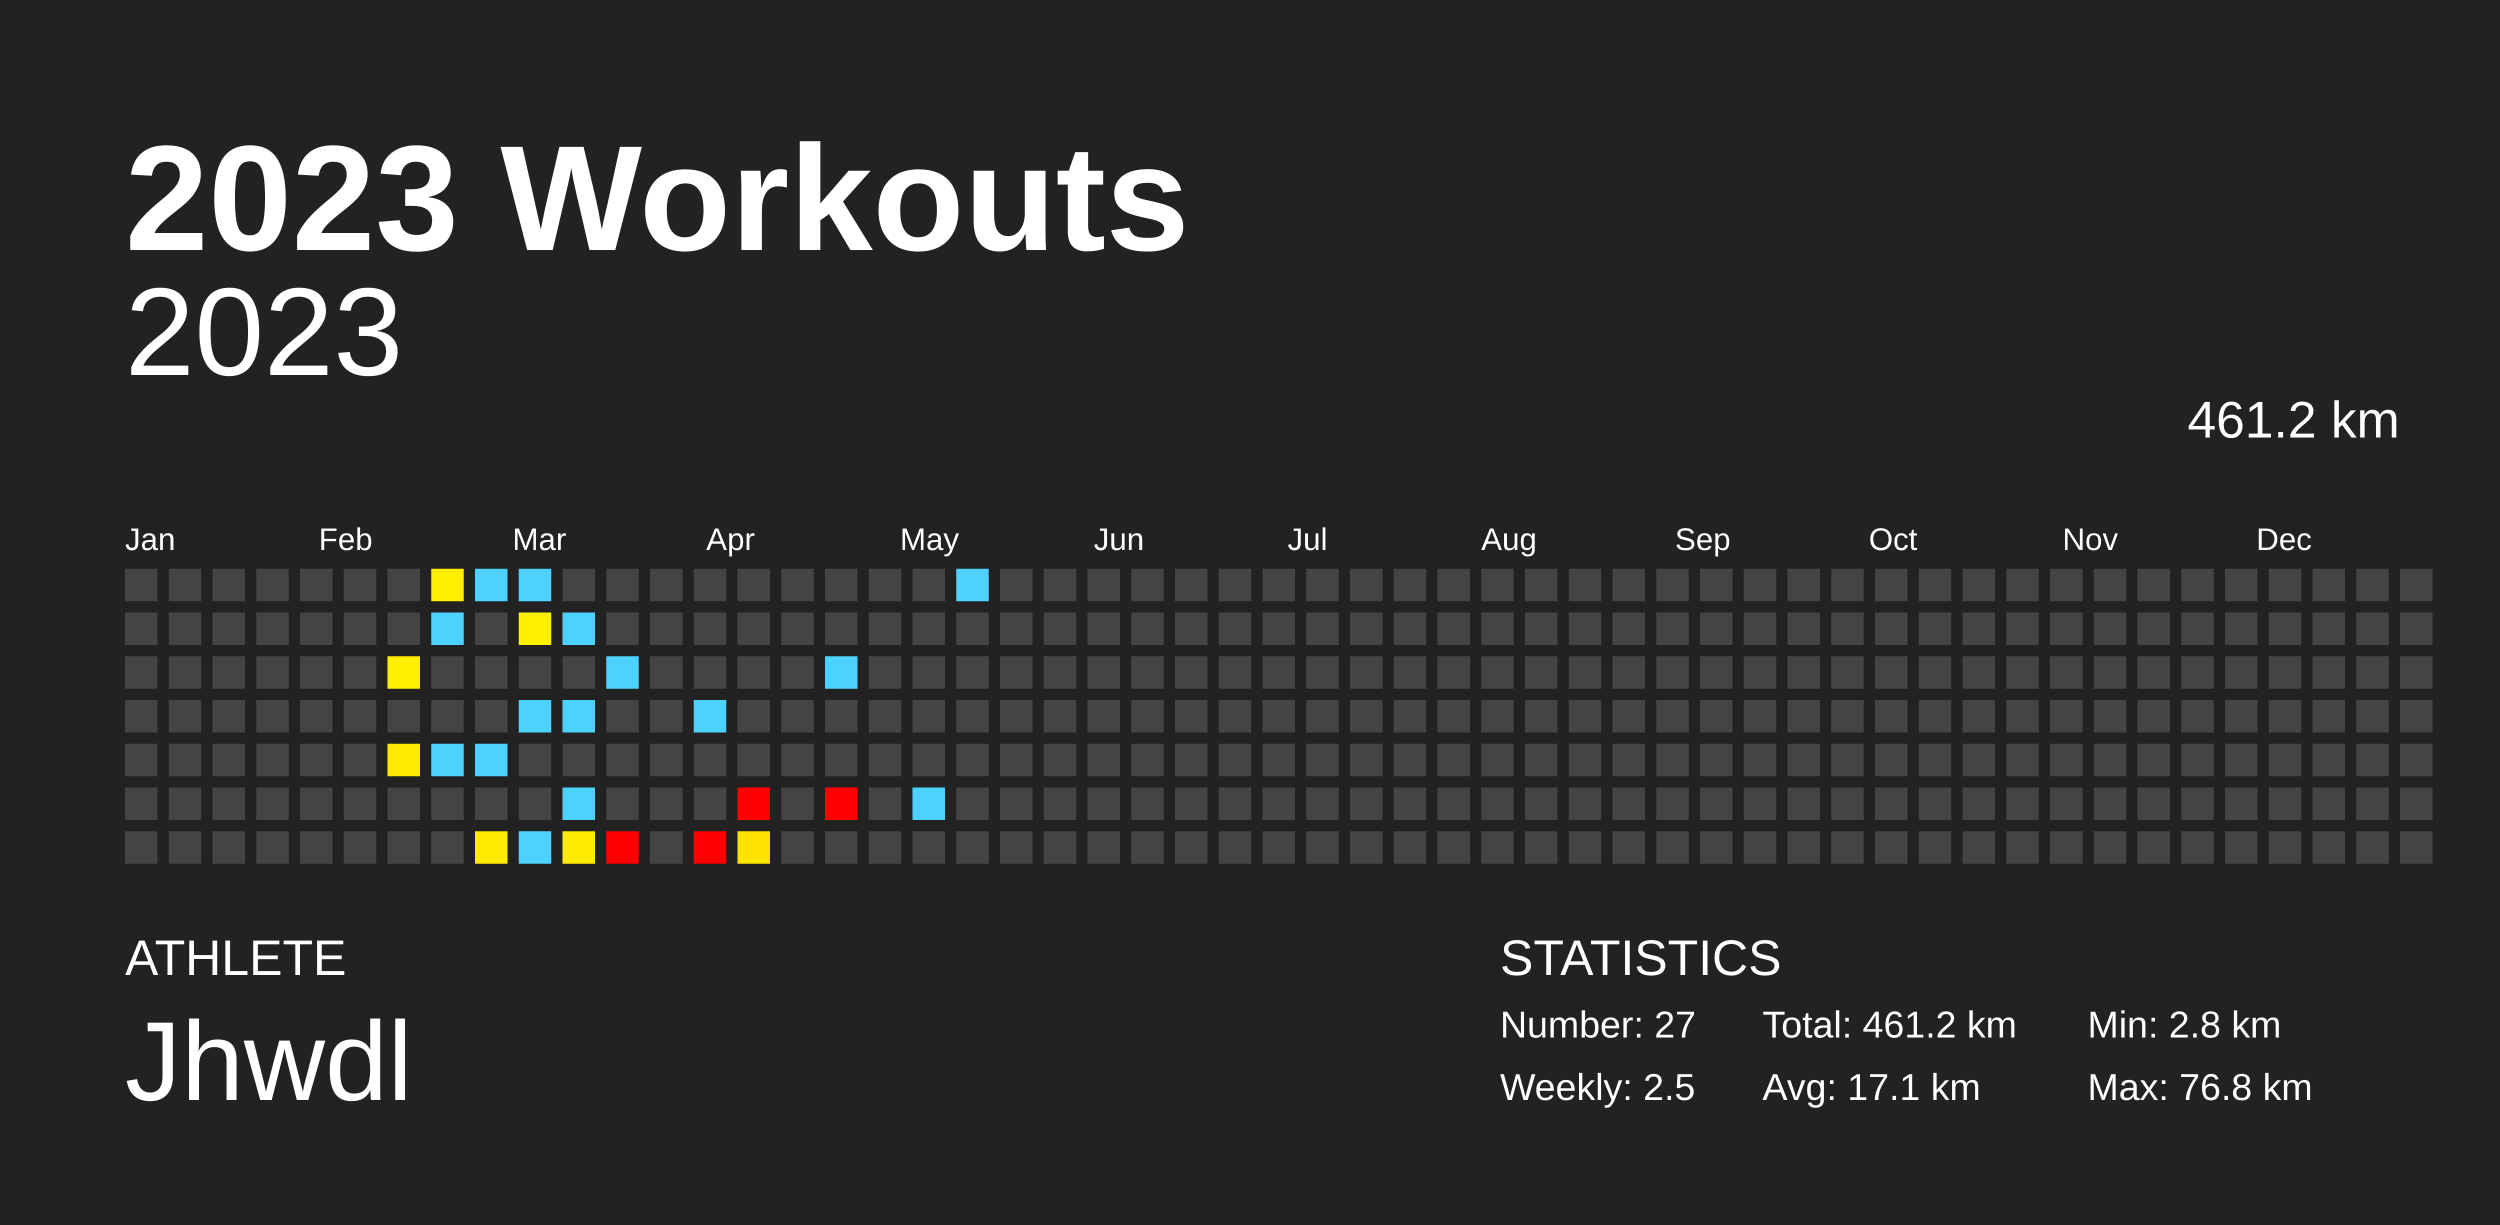
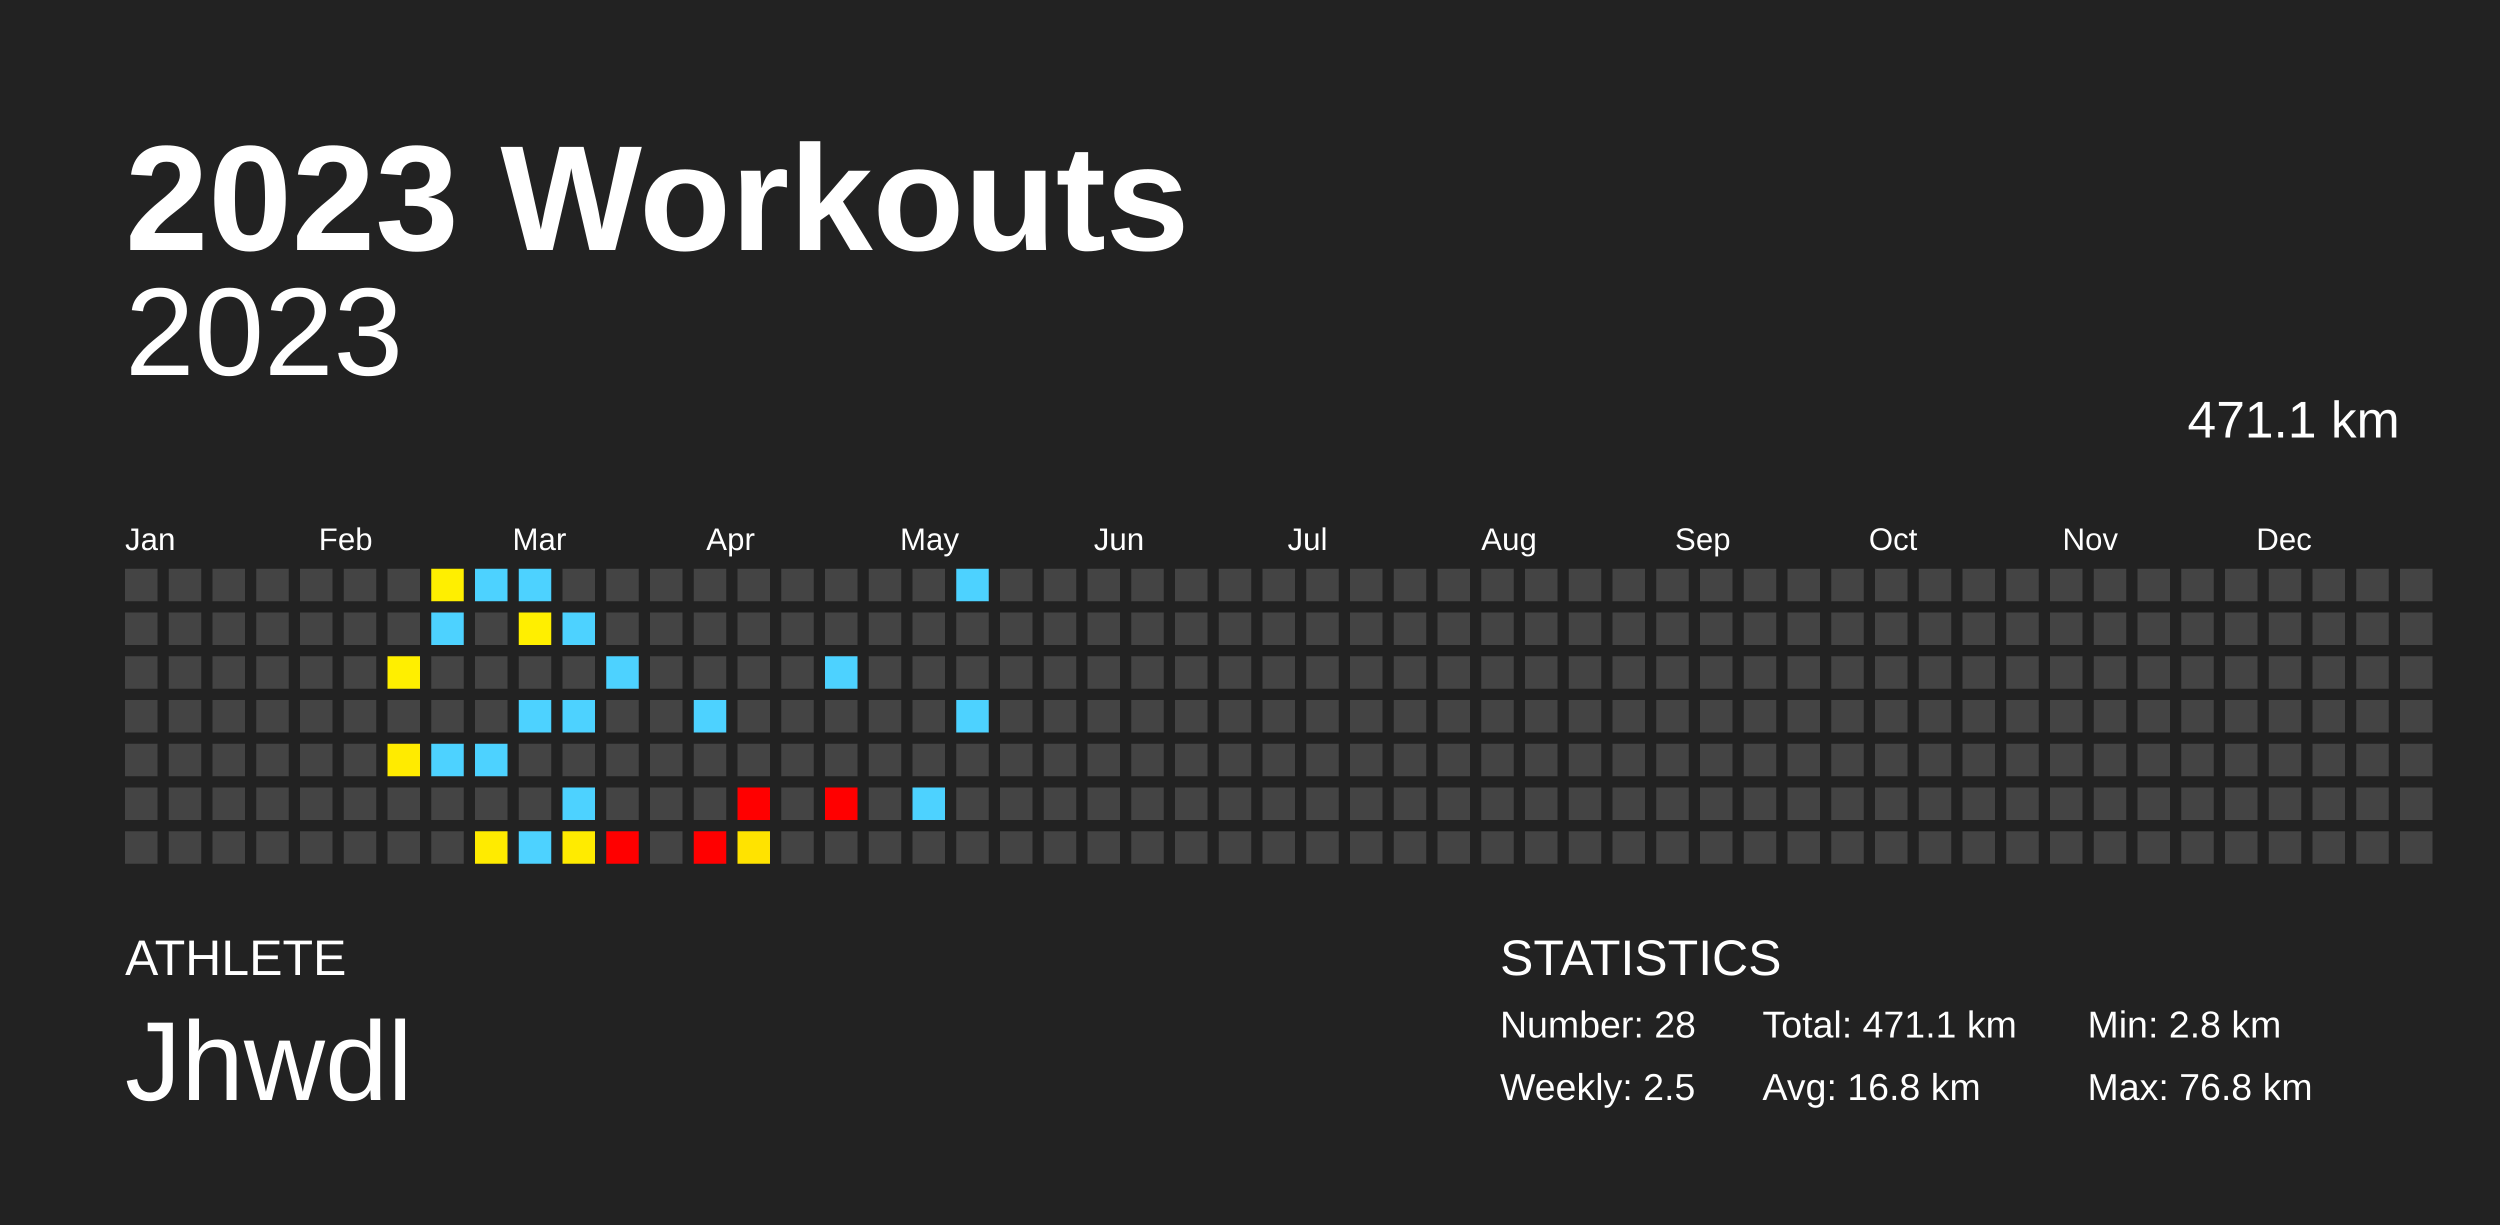
<svg xmlns="http://www.w3.org/2000/svg" baseProfile="full" height="98mm" version="1.1" viewBox="0,0,200,98" width="200mm">
  <defs />
  <rect fill="#222222" height="98" width="200" x="0" y="0" />
  <text fill="#FFFFFF" style="font-size:12px; font-family:Arial; font-weight:bold;" x="10" y="20">2023 Workouts</text>
  <text fill="#FFFFFF" style="font-size:4px; font-family:Arial" x="10" y="78">ATHLETE</text>
  <text fill="#FFFFFF" style="font-size:9px; font-family:Arial" x="10" y="88">Jhwdl</text>
  <text fill="#FFFFFF" style="font-size:4px; font-family:Arial" x="120" y="78">STATISTICS</text>
-   <text fill="#FFFFFF" style="font-size:3px; font-family:Arial" x="120" y="83">Number: 27</text>
+   <text fill="#FFFFFF" style="font-size:3px; font-family:Arial" x="120" y="83">Number: 28</text>
  <text fill="#FFFFFF" style="font-size:3px; font-family:Arial" x="120" y="88">Weekly: 2.5</text>
-   <text fill="#FFFFFF" style="font-size:3px; font-family:Arial" x="141" y="83">Total: 461.2 km</text>
-   <text fill="#FFFFFF" style="font-size:3px; font-family:Arial" x="141" y="88">Avg: 17.1 km</text>
+   <text fill="#FFFFFF" style="font-size:3px; font-family:Arial" x="141" y="83">Total: 471.1 km</text>
+   <text fill="#FFFFFF" style="font-size:3px; font-family:Arial" x="141" y="88">Avg: 16.8 km</text>
  <text fill="#FFFFFF" style="font-size:3px; font-family:Arial" x="167" y="83">Min: 2.8 km</text>
  <text fill="#FFFFFF" style="font-size:3px; font-family:Arial" x="167" y="88">Max: 76.8 km</text>
  <text alignment-baseline="hanging" fill="#FFFFFF" style="font-size:10.0px; font-family:Arial;" x="10" y="30">2023</text>
-   <text alignment-baseline="hanging" fill="#FFFFFF" style="font-size:4.125px; font-family:Arial;" x="175" y="35">461.2 km</text>
+   <text alignment-baseline="hanging" fill="#FFFFFF" style="font-size:4.125px; font-family:Arial;" x="175" y="35">471.1 km</text>
  <text fill="#FFFFFF" style="font-size:2.5px; font-family:Arial" x="10.0" y="44">Jan</text>
  <text fill="#FFFFFF" style="font-size:2.5px; font-family:Arial" x="25.5" y="44">Feb</text>
  <text fill="#FFFFFF" style="font-size:2.5px; font-family:Arial" x="41.0" y="44">Mar</text>
  <text fill="#FFFFFF" style="font-size:2.5px; font-family:Arial" x="56.5" y="44">Apr</text>
  <text fill="#FFFFFF" style="font-size:2.5px; font-family:Arial" x="72.0" y="44">May</text>
  <text fill="#FFFFFF" style="font-size:2.5px; font-family:Arial" x="87.5" y="44">Jun</text>
  <text fill="#FFFFFF" style="font-size:2.5px; font-family:Arial" x="103.0" y="44">Jul</text>
  <text fill="#FFFFFF" style="font-size:2.5px; font-family:Arial" x="118.5" y="44">Aug</text>
  <text fill="#FFFFFF" style="font-size:2.5px; font-family:Arial" x="134.0" y="44">Sep</text>
  <text fill="#FFFFFF" style="font-size:2.5px; font-family:Arial" x="149.5" y="44">Oct</text>
  <text fill="#FFFFFF" style="font-size:2.5px; font-family:Arial" x="165.0" y="44">Nov</text>
  <text fill="#FFFFFF" style="font-size:2.5px; font-family:Arial" x="180.5" y="44">Dec</text>
  <rect fill="#444444" height="2.6" width="2.6" x="10.0" y="45.5" />
  <rect fill="#444444" height="2.6" width="2.6" x="10.0" y="49.0" />
  <rect fill="#444444" height="2.6" width="2.6" x="10.0" y="52.5" />
  <rect fill="#444444" height="2.6" width="2.6" x="10.0" y="56.0" />
  <rect fill="#444444" height="2.6" width="2.6" x="10.0" y="59.5" />
  <rect fill="#444444" height="2.6" width="2.6" x="10.0" y="63.0" />
  <rect fill="#444444" height="2.6" width="2.6" x="10.0" y="66.5" />
  <rect fill="#444444" height="2.6" width="2.6" x="13.5" y="45.5" />
  <rect fill="#444444" height="2.6" width="2.6" x="13.5" y="49.0" />
  <rect fill="#444444" height="2.6" width="2.6" x="13.5" y="52.5" />
  <rect fill="#444444" height="2.6" width="2.6" x="13.5" y="56.0" />
  <rect fill="#444444" height="2.6" width="2.6" x="13.5" y="59.5" />
  <rect fill="#444444" height="2.6" width="2.6" x="13.5" y="63.0" />
  <rect fill="#444444" height="2.6" width="2.6" x="13.5" y="66.5" />
  <rect fill="#444444" height="2.6" width="2.6" x="17.0" y="45.5" />
  <rect fill="#444444" height="2.6" width="2.6" x="17.0" y="49.0" />
  <rect fill="#444444" height="2.6" width="2.6" x="17.0" y="52.5" />
  <rect fill="#444444" height="2.6" width="2.6" x="17.0" y="56.0" />
  <rect fill="#444444" height="2.6" width="2.6" x="17.0" y="59.5" />
  <rect fill="#444444" height="2.6" width="2.6" x="17.0" y="63.0" />
  <rect fill="#444444" height="2.6" width="2.6" x="17.0" y="66.5" />
  <rect fill="#444444" height="2.6" width="2.6" x="20.5" y="45.5" />
  <rect fill="#444444" height="2.6" width="2.6" x="20.5" y="49.0" />
  <rect fill="#444444" height="2.6" width="2.6" x="20.5" y="52.5" />
  <rect fill="#444444" height="2.6" width="2.6" x="20.5" y="56.0" />
  <rect fill="#444444" height="2.6" width="2.6" x="20.5" y="59.5" />
  <rect fill="#444444" height="2.6" width="2.6" x="20.5" y="63.0" />
  <rect fill="#444444" height="2.6" width="2.6" x="20.5" y="66.5" />
  <rect fill="#444444" height="2.6" width="2.6" x="24.0" y="45.5" />
  <rect fill="#444444" height="2.6" width="2.6" x="24.0" y="49.0" />
  <rect fill="#444444" height="2.6" width="2.6" x="24.0" y="52.5" />
  <rect fill="#444444" height="2.6" width="2.6" x="24.0" y="56.0" />
  <rect fill="#444444" height="2.6" width="2.6" x="24.0" y="59.5" />
  <rect fill="#444444" height="2.6" width="2.6" x="24.0" y="63.0" />
  <rect fill="#444444" height="2.6" width="2.6" x="24.0" y="66.5" />
  <rect fill="#444444" height="2.6" width="2.6" x="27.5" y="45.5" />
  <rect fill="#444444" height="2.6" width="2.6" x="27.5" y="49.0" />
  <rect fill="#444444" height="2.6" width="2.6" x="27.5" y="52.5" />
  <rect fill="#444444" height="2.6" width="2.6" x="27.5" y="56.0" />
  <rect fill="#444444" height="2.6" width="2.6" x="27.5" y="59.5" />
  <rect fill="#444444" height="2.6" width="2.6" x="27.5" y="63.0" />
  <rect fill="#444444" height="2.6" width="2.6" x="27.5" y="66.5" />
  <rect fill="#444444" height="2.6" width="2.6" x="31.0" y="45.5" />
  <rect fill="#444444" height="2.6" width="2.6" x="31.0" y="49.0" />
  <rect fill="#ffef00" height="2.6" width="2.6" x="31.0" y="52.5" />
  <rect fill="#444444" height="2.6" width="2.6" x="31.0" y="56.0" />
  <rect fill="#ffeb00" height="2.6" width="2.6" x="31.0" y="59.5" />
  <rect fill="#444444" height="2.6" width="2.6" x="31.0" y="63.0" />
  <rect fill="#444444" height="2.6" width="2.6" x="31.0" y="66.5" />
  <rect fill="#ffef00" height="2.6" width="2.6" x="34.5" y="45.5" />
  <rect fill="#4dd2ff" height="2.6" width="2.6" x="34.5" y="49.0" />
  <rect fill="#444444" height="2.6" width="2.6" x="34.5" y="52.5" />
  <rect fill="#444444" height="2.6" width="2.6" x="34.5" y="56.0" />
  <rect fill="#4dd2ff" height="2.6" width="2.6" x="34.5" y="59.5" />
  <rect fill="#444444" height="2.6" width="2.6" x="34.5" y="63.0" />
  <rect fill="#444444" height="2.6" width="2.6" x="34.5" y="66.5" />
  <rect fill="#4dd2ff" height="2.6" width="2.6" x="38.0" y="45.5" />
  <rect fill="#444444" height="2.6" width="2.6" x="38.0" y="49.0" />
  <rect fill="#444444" height="2.6" width="2.6" x="38.0" y="52.5" />
  <rect fill="#444444" height="2.6" width="2.6" x="38.0" y="56.0" />
  <rect fill="#4dd2ff" height="2.6" width="2.6" x="38.0" y="59.5" />
  <rect fill="#444444" height="2.6" width="2.6" x="38.0" y="63.0" />
  <rect fill="#ffeb00" height="2.6" width="2.6" x="38.0" y="66.5" />
  <rect fill="#4dd2ff" height="2.6" width="2.6" x="41.5" y="45.5" />
  <rect fill="#ffef00" height="2.6" width="2.6" x="41.5" y="49.0" />
  <rect fill="#444444" height="2.6" width="2.6" x="41.5" y="52.5" />
  <rect fill="#4dd2ff" height="2.6" width="2.6" x="41.5" y="56.0" />
  <rect fill="#444444" height="2.6" width="2.6" x="41.5" y="59.5" />
  <rect fill="#444444" height="2.6" width="2.6" x="41.5" y="63.0" />
  <rect fill="#4dd2ff" height="2.6" width="2.6" x="41.5" y="66.5" />
  <rect fill="#444444" height="2.6" width="2.6" x="45.0" y="45.5" />
  <rect fill="#4dd2ff" height="2.6" width="2.6" x="45.0" y="49.0" />
  <rect fill="#444444" height="2.6" width="2.6" x="45.0" y="52.5" />
  <rect fill="#4dd2ff" height="2.6" width="2.6" x="45.0" y="56.0" />
  <rect fill="#444444" height="2.6" width="2.6" x="45.0" y="59.5" />
  <rect fill="#4dd2ff" height="2.6" width="2.6" x="45.0" y="63.0" />
  <rect fill="#ffeb00" height="2.6" width="2.6" x="45.0" y="66.5" />
  <rect fill="#444444" height="2.6" width="2.6" x="48.5" y="45.5" />
  <rect fill="#444444" height="2.6" width="2.6" x="48.5" y="49.0" />
  <rect fill="#4dd2ff" height="2.6" width="2.6" x="48.5" y="52.5" />
  <rect fill="#444444" height="2.6" width="2.6" x="48.5" y="56.0" />
  <rect fill="#444444" height="2.6" width="2.6" x="48.5" y="59.5" />
  <rect fill="#444444" height="2.6" width="2.6" x="48.5" y="63.0" />
  <rect fill="red" height="2.6" width="2.6" x="48.5" y="66.5" />
  <rect fill="#444444" height="2.6" width="2.6" x="52.0" y="45.5" />
  <rect fill="#444444" height="2.6" width="2.6" x="52.0" y="49.0" />
  <rect fill="#444444" height="2.6" width="2.6" x="52.0" y="52.5" />
  <rect fill="#444444" height="2.6" width="2.6" x="52.0" y="56.0" />
  <rect fill="#444444" height="2.6" width="2.6" x="52.0" y="59.5" />
  <rect fill="#444444" height="2.6" width="2.6" x="52.0" y="63.0" />
  <rect fill="#444444" height="2.6" width="2.6" x="52.0" y="66.5" />
  <rect fill="#444444" height="2.6" width="2.6" x="55.5" y="45.5" />
  <rect fill="#444444" height="2.6" width="2.6" x="55.5" y="49.0" />
  <rect fill="#444444" height="2.6" width="2.6" x="55.5" y="52.5" />
  <rect fill="#4dd2ff" height="2.6" width="2.6" x="55.5" y="56.0" />
  <rect fill="#444444" height="2.6" width="2.6" x="55.5" y="59.5" />
  <rect fill="#444444" height="2.6" width="2.6" x="55.5" y="63.0" />
  <rect fill="red" height="2.6" width="2.6" x="55.5" y="66.5" />
  <rect fill="#444444" height="2.6" width="2.6" x="59.0" y="45.5" />
  <rect fill="#444444" height="2.6" width="2.6" x="59.0" y="49.0" />
  <rect fill="#444444" height="2.6" width="2.6" x="59.0" y="52.5" />
  <rect fill="#444444" height="2.6" width="2.6" x="59.0" y="56.0" />
  <rect fill="#444444" height="2.6" width="2.6" x="59.0" y="59.5" />
  <rect fill="red" height="2.6" width="2.6" x="59.0" y="63.0" />
  <rect fill="#ffe300" height="2.6" width="2.6" x="59.0" y="66.5" />
  <rect fill="#444444" height="2.6" width="2.6" x="62.5" y="45.5" />
  <rect fill="#444444" height="2.6" width="2.6" x="62.5" y="49.0" />
  <rect fill="#444444" height="2.6" width="2.6" x="62.5" y="52.5" />
  <rect fill="#444444" height="2.6" width="2.6" x="62.5" y="56.0" />
  <rect fill="#444444" height="2.6" width="2.6" x="62.5" y="59.5" />
  <rect fill="#444444" height="2.6" width="2.6" x="62.5" y="63.0" />
  <rect fill="#444444" height="2.6" width="2.6" x="62.5" y="66.5" />
  <rect fill="#444444" height="2.6" width="2.6" x="66.0" y="45.5" />
  <rect fill="#444444" height="2.6" width="2.6" x="66.0" y="49.0" />
  <rect fill="#4dd2ff" height="2.6" width="2.6" x="66.0" y="52.5" />
  <rect fill="#444444" height="2.6" width="2.6" x="66.0" y="56.0" />
  <rect fill="#444444" height="2.6" width="2.6" x="66.0" y="59.5" />
  <rect fill="red" height="2.6" width="2.6" x="66.0" y="63.0" />
  <rect fill="#444444" height="2.6" width="2.6" x="66.0" y="66.5" />
  <rect fill="#444444" height="2.6" width="2.6" x="69.5" y="45.5" />
  <rect fill="#444444" height="2.6" width="2.6" x="69.5" y="49.0" />
  <rect fill="#444444" height="2.6" width="2.6" x="69.5" y="52.5" />
  <rect fill="#444444" height="2.6" width="2.6" x="69.5" y="56.0" />
  <rect fill="#444444" height="2.6" width="2.6" x="69.5" y="59.5" />
  <rect fill="#444444" height="2.6" width="2.6" x="69.5" y="63.0" />
  <rect fill="#444444" height="2.6" width="2.6" x="69.5" y="66.5" />
  <rect fill="#444444" height="2.6" width="2.6" x="73.0" y="45.5" />
  <rect fill="#444444" height="2.6" width="2.6" x="73.0" y="49.0" />
  <rect fill="#444444" height="2.6" width="2.6" x="73.0" y="52.5" />
  <rect fill="#444444" height="2.6" width="2.6" x="73.0" y="56.0" />
  <rect fill="#444444" height="2.6" width="2.6" x="73.0" y="59.5" />
  <rect fill="#4dd2ff" height="2.6" width="2.6" x="73.0" y="63.0" />
  <rect fill="#444444" height="2.6" width="2.6" x="73.0" y="66.5" />
  <rect fill="#4dd2ff" height="2.6" width="2.6" x="76.5" y="45.5" />
  <rect fill="#444444" height="2.6" width="2.6" x="76.5" y="49.0" />
  <rect fill="#444444" height="2.6" width="2.6" x="76.5" y="52.5" />
-   <rect fill="#444444" height="2.6" width="2.6" x="76.5" y="56.0" />
+   <rect fill="#4dd2ff" height="2.6" width="2.6" x="76.5" y="56.0" />
  <rect fill="#444444" height="2.6" width="2.6" x="76.5" y="59.5" />
  <rect fill="#444444" height="2.6" width="2.6" x="76.5" y="63.0" />
  <rect fill="#444444" height="2.6" width="2.6" x="76.5" y="66.5" />
  <rect fill="#444444" height="2.6" width="2.6" x="80.0" y="45.5" />
  <rect fill="#444444" height="2.6" width="2.6" x="80.0" y="49.0" />
  <rect fill="#444444" height="2.6" width="2.6" x="80.0" y="52.5" />
  <rect fill="#444444" height="2.6" width="2.6" x="80.0" y="56.0" />
  <rect fill="#444444" height="2.6" width="2.6" x="80.0" y="59.5" />
  <rect fill="#444444" height="2.6" width="2.6" x="80.0" y="63.0" />
  <rect fill="#444444" height="2.6" width="2.6" x="80.0" y="66.5" />
  <rect fill="#444444" height="2.6" width="2.6" x="83.5" y="45.5" />
  <rect fill="#444444" height="2.6" width="2.6" x="83.5" y="49.0" />
  <rect fill="#444444" height="2.6" width="2.6" x="83.5" y="52.5" />
  <rect fill="#444444" height="2.6" width="2.6" x="83.5" y="56.0" />
  <rect fill="#444444" height="2.6" width="2.6" x="83.5" y="59.5" />
  <rect fill="#444444" height="2.6" width="2.6" x="83.5" y="63.0" />
  <rect fill="#444444" height="2.6" width="2.6" x="83.5" y="66.5" />
  <rect fill="#444444" height="2.6" width="2.6" x="87.0" y="45.5" />
  <rect fill="#444444" height="2.6" width="2.6" x="87.0" y="49.0" />
  <rect fill="#444444" height="2.6" width="2.6" x="87.0" y="52.5" />
  <rect fill="#444444" height="2.6" width="2.6" x="87.0" y="56.0" />
  <rect fill="#444444" height="2.6" width="2.6" x="87.0" y="59.5" />
  <rect fill="#444444" height="2.6" width="2.6" x="87.0" y="63.0" />
  <rect fill="#444444" height="2.6" width="2.6" x="87.0" y="66.5" />
  <rect fill="#444444" height="2.6" width="2.6" x="90.5" y="45.5" />
  <rect fill="#444444" height="2.6" width="2.6" x="90.5" y="49.0" />
  <rect fill="#444444" height="2.6" width="2.6" x="90.5" y="52.5" />
  <rect fill="#444444" height="2.6" width="2.6" x="90.5" y="56.0" />
  <rect fill="#444444" height="2.6" width="2.6" x="90.5" y="59.5" />
  <rect fill="#444444" height="2.6" width="2.6" x="90.5" y="63.0" />
  <rect fill="#444444" height="2.6" width="2.6" x="90.5" y="66.5" />
  <rect fill="#444444" height="2.6" width="2.6" x="94.0" y="45.5" />
  <rect fill="#444444" height="2.6" width="2.6" x="94.0" y="49.0" />
  <rect fill="#444444" height="2.6" width="2.6" x="94.0" y="52.5" />
  <rect fill="#444444" height="2.6" width="2.6" x="94.0" y="56.0" />
  <rect fill="#444444" height="2.6" width="2.6" x="94.0" y="59.5" />
  <rect fill="#444444" height="2.6" width="2.6" x="94.0" y="63.0" />
  <rect fill="#444444" height="2.6" width="2.6" x="94.0" y="66.5" />
  <rect fill="#444444" height="2.6" width="2.6" x="97.5" y="45.5" />
  <rect fill="#444444" height="2.6" width="2.6" x="97.5" y="49.0" />
  <rect fill="#444444" height="2.6" width="2.6" x="97.5" y="52.5" />
  <rect fill="#444444" height="2.6" width="2.6" x="97.5" y="56.0" />
  <rect fill="#444444" height="2.6" width="2.6" x="97.5" y="59.5" />
  <rect fill="#444444" height="2.6" width="2.6" x="97.5" y="63.0" />
  <rect fill="#444444" height="2.6" width="2.6" x="97.5" y="66.5" />
  <rect fill="#444444" height="2.6" width="2.6" x="101.0" y="45.5" />
  <rect fill="#444444" height="2.6" width="2.6" x="101.0" y="49.0" />
  <rect fill="#444444" height="2.6" width="2.6" x="101.0" y="52.5" />
  <rect fill="#444444" height="2.6" width="2.6" x="101.0" y="56.0" />
  <rect fill="#444444" height="2.6" width="2.6" x="101.0" y="59.5" />
  <rect fill="#444444" height="2.6" width="2.6" x="101.0" y="63.0" />
  <rect fill="#444444" height="2.6" width="2.6" x="101.0" y="66.5" />
  <rect fill="#444444" height="2.6" width="2.6" x="104.5" y="45.5" />
  <rect fill="#444444" height="2.6" width="2.6" x="104.5" y="49.0" />
  <rect fill="#444444" height="2.6" width="2.6" x="104.5" y="52.5" />
  <rect fill="#444444" height="2.6" width="2.6" x="104.5" y="56.0" />
  <rect fill="#444444" height="2.6" width="2.6" x="104.5" y="59.5" />
  <rect fill="#444444" height="2.6" width="2.6" x="104.5" y="63.0" />
  <rect fill="#444444" height="2.6" width="2.6" x="104.5" y="66.5" />
  <rect fill="#444444" height="2.6" width="2.6" x="108.0" y="45.5" />
  <rect fill="#444444" height="2.6" width="2.6" x="108.0" y="49.0" />
  <rect fill="#444444" height="2.6" width="2.6" x="108.0" y="52.5" />
  <rect fill="#444444" height="2.6" width="2.6" x="108.0" y="56.0" />
  <rect fill="#444444" height="2.6" width="2.6" x="108.0" y="59.5" />
  <rect fill="#444444" height="2.6" width="2.6" x="108.0" y="63.0" />
  <rect fill="#444444" height="2.6" width="2.6" x="108.0" y="66.5" />
  <rect fill="#444444" height="2.6" width="2.6" x="111.5" y="45.5" />
  <rect fill="#444444" height="2.6" width="2.6" x="111.5" y="49.0" />
  <rect fill="#444444" height="2.6" width="2.6" x="111.5" y="52.5" />
  <rect fill="#444444" height="2.6" width="2.6" x="111.5" y="56.0" />
  <rect fill="#444444" height="2.6" width="2.6" x="111.5" y="59.5" />
  <rect fill="#444444" height="2.6" width="2.6" x="111.5" y="63.0" />
  <rect fill="#444444" height="2.6" width="2.6" x="111.5" y="66.5" />
  <rect fill="#444444" height="2.6" width="2.6" x="115.0" y="45.5" />
  <rect fill="#444444" height="2.6" width="2.6" x="115.0" y="49.0" />
  <rect fill="#444444" height="2.6" width="2.6" x="115.0" y="52.5" />
  <rect fill="#444444" height="2.6" width="2.6" x="115.0" y="56.0" />
  <rect fill="#444444" height="2.6" width="2.6" x="115.0" y="59.5" />
  <rect fill="#444444" height="2.6" width="2.6" x="115.0" y="63.0" />
  <rect fill="#444444" height="2.6" width="2.6" x="115.0" y="66.5" />
  <rect fill="#444444" height="2.6" width="2.6" x="118.5" y="45.5" />
  <rect fill="#444444" height="2.6" width="2.6" x="118.5" y="49.0" />
  <rect fill="#444444" height="2.6" width="2.6" x="118.5" y="52.5" />
  <rect fill="#444444" height="2.6" width="2.6" x="118.5" y="56.0" />
  <rect fill="#444444" height="2.6" width="2.6" x="118.5" y="59.5" />
  <rect fill="#444444" height="2.6" width="2.6" x="118.5" y="63.0" />
  <rect fill="#444444" height="2.6" width="2.6" x="118.5" y="66.5" />
  <rect fill="#444444" height="2.6" width="2.6" x="122.0" y="45.5" />
  <rect fill="#444444" height="2.6" width="2.6" x="122.0" y="49.0" />
  <rect fill="#444444" height="2.6" width="2.6" x="122.0" y="52.5" />
  <rect fill="#444444" height="2.6" width="2.6" x="122.0" y="56.0" />
  <rect fill="#444444" height="2.6" width="2.6" x="122.0" y="59.5" />
  <rect fill="#444444" height="2.6" width="2.6" x="122.0" y="63.0" />
  <rect fill="#444444" height="2.6" width="2.6" x="122.0" y="66.5" />
  <rect fill="#444444" height="2.6" width="2.6" x="125.5" y="45.5" />
  <rect fill="#444444" height="2.6" width="2.6" x="125.5" y="49.0" />
  <rect fill="#444444" height="2.6" width="2.6" x="125.5" y="52.5" />
  <rect fill="#444444" height="2.6" width="2.6" x="125.5" y="56.0" />
  <rect fill="#444444" height="2.6" width="2.6" x="125.5" y="59.5" />
  <rect fill="#444444" height="2.6" width="2.6" x="125.5" y="63.0" />
  <rect fill="#444444" height="2.6" width="2.6" x="125.5" y="66.5" />
  <rect fill="#444444" height="2.6" width="2.6" x="129.0" y="45.5" />
  <rect fill="#444444" height="2.6" width="2.6" x="129.0" y="49.0" />
  <rect fill="#444444" height="2.6" width="2.6" x="129.0" y="52.5" />
  <rect fill="#444444" height="2.6" width="2.6" x="129.0" y="56.0" />
  <rect fill="#444444" height="2.6" width="2.6" x="129.0" y="59.5" />
  <rect fill="#444444" height="2.6" width="2.6" x="129.0" y="63.0" />
  <rect fill="#444444" height="2.6" width="2.6" x="129.0" y="66.5" />
  <rect fill="#444444" height="2.6" width="2.6" x="132.5" y="45.5" />
  <rect fill="#444444" height="2.6" width="2.6" x="132.5" y="49.0" />
  <rect fill="#444444" height="2.6" width="2.6" x="132.5" y="52.5" />
  <rect fill="#444444" height="2.6" width="2.6" x="132.5" y="56.0" />
  <rect fill="#444444" height="2.6" width="2.6" x="132.5" y="59.5" />
  <rect fill="#444444" height="2.6" width="2.6" x="132.5" y="63.0" />
  <rect fill="#444444" height="2.6" width="2.6" x="132.5" y="66.5" />
  <rect fill="#444444" height="2.6" width="2.6" x="136.0" y="45.5" />
  <rect fill="#444444" height="2.6" width="2.6" x="136.0" y="49.0" />
  <rect fill="#444444" height="2.6" width="2.6" x="136.0" y="52.5" />
  <rect fill="#444444" height="2.6" width="2.6" x="136.0" y="56.0" />
  <rect fill="#444444" height="2.6" width="2.6" x="136.0" y="59.5" />
  <rect fill="#444444" height="2.6" width="2.6" x="136.0" y="63.0" />
  <rect fill="#444444" height="2.6" width="2.6" x="136.0" y="66.5" />
  <rect fill="#444444" height="2.6" width="2.6" x="139.5" y="45.5" />
  <rect fill="#444444" height="2.6" width="2.6" x="139.5" y="49.0" />
  <rect fill="#444444" height="2.6" width="2.6" x="139.5" y="52.5" />
  <rect fill="#444444" height="2.6" width="2.6" x="139.5" y="56.0" />
  <rect fill="#444444" height="2.6" width="2.6" x="139.5" y="59.5" />
  <rect fill="#444444" height="2.6" width="2.6" x="139.5" y="63.0" />
  <rect fill="#444444" height="2.6" width="2.6" x="139.5" y="66.5" />
  <rect fill="#444444" height="2.6" width="2.6" x="143.0" y="45.5" />
  <rect fill="#444444" height="2.6" width="2.6" x="143.0" y="49.0" />
  <rect fill="#444444" height="2.6" width="2.6" x="143.0" y="52.5" />
  <rect fill="#444444" height="2.6" width="2.6" x="143.0" y="56.0" />
  <rect fill="#444444" height="2.6" width="2.6" x="143.0" y="59.5" />
  <rect fill="#444444" height="2.6" width="2.6" x="143.0" y="63.0" />
  <rect fill="#444444" height="2.6" width="2.6" x="143.0" y="66.5" />
  <rect fill="#444444" height="2.6" width="2.6" x="146.5" y="45.5" />
  <rect fill="#444444" height="2.6" width="2.6" x="146.5" y="49.0" />
  <rect fill="#444444" height="2.6" width="2.6" x="146.5" y="52.5" />
  <rect fill="#444444" height="2.6" width="2.6" x="146.5" y="56.0" />
  <rect fill="#444444" height="2.6" width="2.6" x="146.5" y="59.5" />
  <rect fill="#444444" height="2.6" width="2.6" x="146.5" y="63.0" />
  <rect fill="#444444" height="2.6" width="2.6" x="146.5" y="66.5" />
  <rect fill="#444444" height="2.6" width="2.6" x="150.0" y="45.5" />
  <rect fill="#444444" height="2.6" width="2.6" x="150.0" y="49.0" />
  <rect fill="#444444" height="2.6" width="2.6" x="150.0" y="52.5" />
  <rect fill="#444444" height="2.6" width="2.6" x="150.0" y="56.0" />
  <rect fill="#444444" height="2.6" width="2.6" x="150.0" y="59.5" />
  <rect fill="#444444" height="2.6" width="2.6" x="150.0" y="63.0" />
  <rect fill="#444444" height="2.6" width="2.6" x="150.0" y="66.5" />
  <rect fill="#444444" height="2.6" width="2.6" x="153.5" y="45.5" />
  <rect fill="#444444" height="2.6" width="2.6" x="153.5" y="49.0" />
  <rect fill="#444444" height="2.6" width="2.6" x="153.5" y="52.5" />
  <rect fill="#444444" height="2.6" width="2.6" x="153.5" y="56.0" />
  <rect fill="#444444" height="2.6" width="2.6" x="153.5" y="59.5" />
  <rect fill="#444444" height="2.6" width="2.6" x="153.5" y="63.0" />
  <rect fill="#444444" height="2.6" width="2.6" x="153.5" y="66.5" />
  <rect fill="#444444" height="2.6" width="2.6" x="157.0" y="45.5" />
  <rect fill="#444444" height="2.6" width="2.6" x="157.0" y="49.0" />
  <rect fill="#444444" height="2.6" width="2.6" x="157.0" y="52.5" />
  <rect fill="#444444" height="2.6" width="2.6" x="157.0" y="56.0" />
  <rect fill="#444444" height="2.6" width="2.6" x="157.0" y="59.5" />
  <rect fill="#444444" height="2.6" width="2.6" x="157.0" y="63.0" />
  <rect fill="#444444" height="2.6" width="2.6" x="157.0" y="66.5" />
  <rect fill="#444444" height="2.6" width="2.6" x="160.5" y="45.5" />
  <rect fill="#444444" height="2.6" width="2.6" x="160.5" y="49.0" />
  <rect fill="#444444" height="2.6" width="2.6" x="160.5" y="52.5" />
  <rect fill="#444444" height="2.6" width="2.6" x="160.5" y="56.0" />
  <rect fill="#444444" height="2.6" width="2.6" x="160.5" y="59.5" />
  <rect fill="#444444" height="2.6" width="2.6" x="160.5" y="63.0" />
  <rect fill="#444444" height="2.6" width="2.6" x="160.5" y="66.5" />
  <rect fill="#444444" height="2.6" width="2.6" x="164.0" y="45.5" />
  <rect fill="#444444" height="2.6" width="2.6" x="164.0" y="49.0" />
  <rect fill="#444444" height="2.6" width="2.6" x="164.0" y="52.5" />
  <rect fill="#444444" height="2.6" width="2.6" x="164.0" y="56.0" />
  <rect fill="#444444" height="2.6" width="2.6" x="164.0" y="59.5" />
  <rect fill="#444444" height="2.6" width="2.6" x="164.0" y="63.0" />
  <rect fill="#444444" height="2.6" width="2.6" x="164.0" y="66.5" />
  <rect fill="#444444" height="2.6" width="2.6" x="167.5" y="45.5" />
  <rect fill="#444444" height="2.6" width="2.6" x="167.5" y="49.0" />
  <rect fill="#444444" height="2.6" width="2.6" x="167.5" y="52.5" />
  <rect fill="#444444" height="2.6" width="2.6" x="167.5" y="56.0" />
  <rect fill="#444444" height="2.6" width="2.6" x="167.5" y="59.5" />
  <rect fill="#444444" height="2.6" width="2.6" x="167.5" y="63.0" />
  <rect fill="#444444" height="2.6" width="2.6" x="167.5" y="66.5" />
  <rect fill="#444444" height="2.6" width="2.6" x="171.0" y="45.5" />
  <rect fill="#444444" height="2.6" width="2.6" x="171.0" y="49.0" />
  <rect fill="#444444" height="2.6" width="2.6" x="171.0" y="52.5" />
  <rect fill="#444444" height="2.6" width="2.6" x="171.0" y="56.0" />
  <rect fill="#444444" height="2.6" width="2.6" x="171.0" y="59.5" />
  <rect fill="#444444" height="2.6" width="2.6" x="171.0" y="63.0" />
  <rect fill="#444444" height="2.6" width="2.6" x="171.0" y="66.5" />
  <rect fill="#444444" height="2.6" width="2.6" x="174.5" y="45.5" />
  <rect fill="#444444" height="2.6" width="2.6" x="174.5" y="49.0" />
  <rect fill="#444444" height="2.6" width="2.6" x="174.5" y="52.5" />
  <rect fill="#444444" height="2.6" width="2.6" x="174.5" y="56.0" />
  <rect fill="#444444" height="2.6" width="2.6" x="174.5" y="59.5" />
  <rect fill="#444444" height="2.6" width="2.6" x="174.5" y="63.0" />
  <rect fill="#444444" height="2.6" width="2.6" x="174.5" y="66.5" />
  <rect fill="#444444" height="2.6" width="2.6" x="178.0" y="45.5" />
  <rect fill="#444444" height="2.6" width="2.6" x="178.0" y="49.0" />
  <rect fill="#444444" height="2.6" width="2.6" x="178.0" y="52.5" />
  <rect fill="#444444" height="2.6" width="2.6" x="178.0" y="56.0" />
  <rect fill="#444444" height="2.6" width="2.6" x="178.0" y="59.5" />
  <rect fill="#444444" height="2.6" width="2.6" x="178.0" y="63.0" />
  <rect fill="#444444" height="2.6" width="2.6" x="178.0" y="66.5" />
  <rect fill="#444444" height="2.6" width="2.6" x="181.5" y="45.5" />
  <rect fill="#444444" height="2.6" width="2.6" x="181.5" y="49.0" />
  <rect fill="#444444" height="2.6" width="2.6" x="181.5" y="52.5" />
  <rect fill="#444444" height="2.6" width="2.6" x="181.5" y="56.0" />
  <rect fill="#444444" height="2.6" width="2.6" x="181.5" y="59.5" />
  <rect fill="#444444" height="2.6" width="2.6" x="181.5" y="63.0" />
  <rect fill="#444444" height="2.6" width="2.6" x="181.5" y="66.5" />
  <rect fill="#444444" height="2.6" width="2.6" x="185.0" y="45.5" />
  <rect fill="#444444" height="2.6" width="2.6" x="185.0" y="49.0" />
  <rect fill="#444444" height="2.6" width="2.6" x="185.0" y="52.5" />
  <rect fill="#444444" height="2.6" width="2.6" x="185.0" y="56.0" />
  <rect fill="#444444" height="2.6" width="2.6" x="185.0" y="59.5" />
  <rect fill="#444444" height="2.6" width="2.6" x="185.0" y="63.0" />
  <rect fill="#444444" height="2.6" width="2.6" x="185.0" y="66.5" />
  <rect fill="#444444" height="2.6" width="2.6" x="188.5" y="45.5" />
  <rect fill="#444444" height="2.6" width="2.6" x="188.5" y="49.0" />
  <rect fill="#444444" height="2.6" width="2.6" x="188.5" y="52.5" />
  <rect fill="#444444" height="2.6" width="2.6" x="188.5" y="56.0" />
  <rect fill="#444444" height="2.6" width="2.6" x="188.5" y="59.5" />
  <rect fill="#444444" height="2.6" width="2.6" x="188.5" y="63.0" />
  <rect fill="#444444" height="2.6" width="2.6" x="188.5" y="66.5" />
  <rect fill="#444444" height="2.6" width="2.6" x="192.0" y="45.5" />
  <rect fill="#444444" height="2.6" width="2.6" x="192.0" y="49.0" />
  <rect fill="#444444" height="2.6" width="2.6" x="192.0" y="52.5" />
  <rect fill="#444444" height="2.6" width="2.6" x="192.0" y="56.0" />
  <rect fill="#444444" height="2.6" width="2.6" x="192.0" y="59.5" />
  <rect fill="#444444" height="2.6" width="2.6" x="192.0" y="63.0" />
  <rect fill="#444444" height="2.6" width="2.6" x="192.0" y="66.5" />
</svg>
